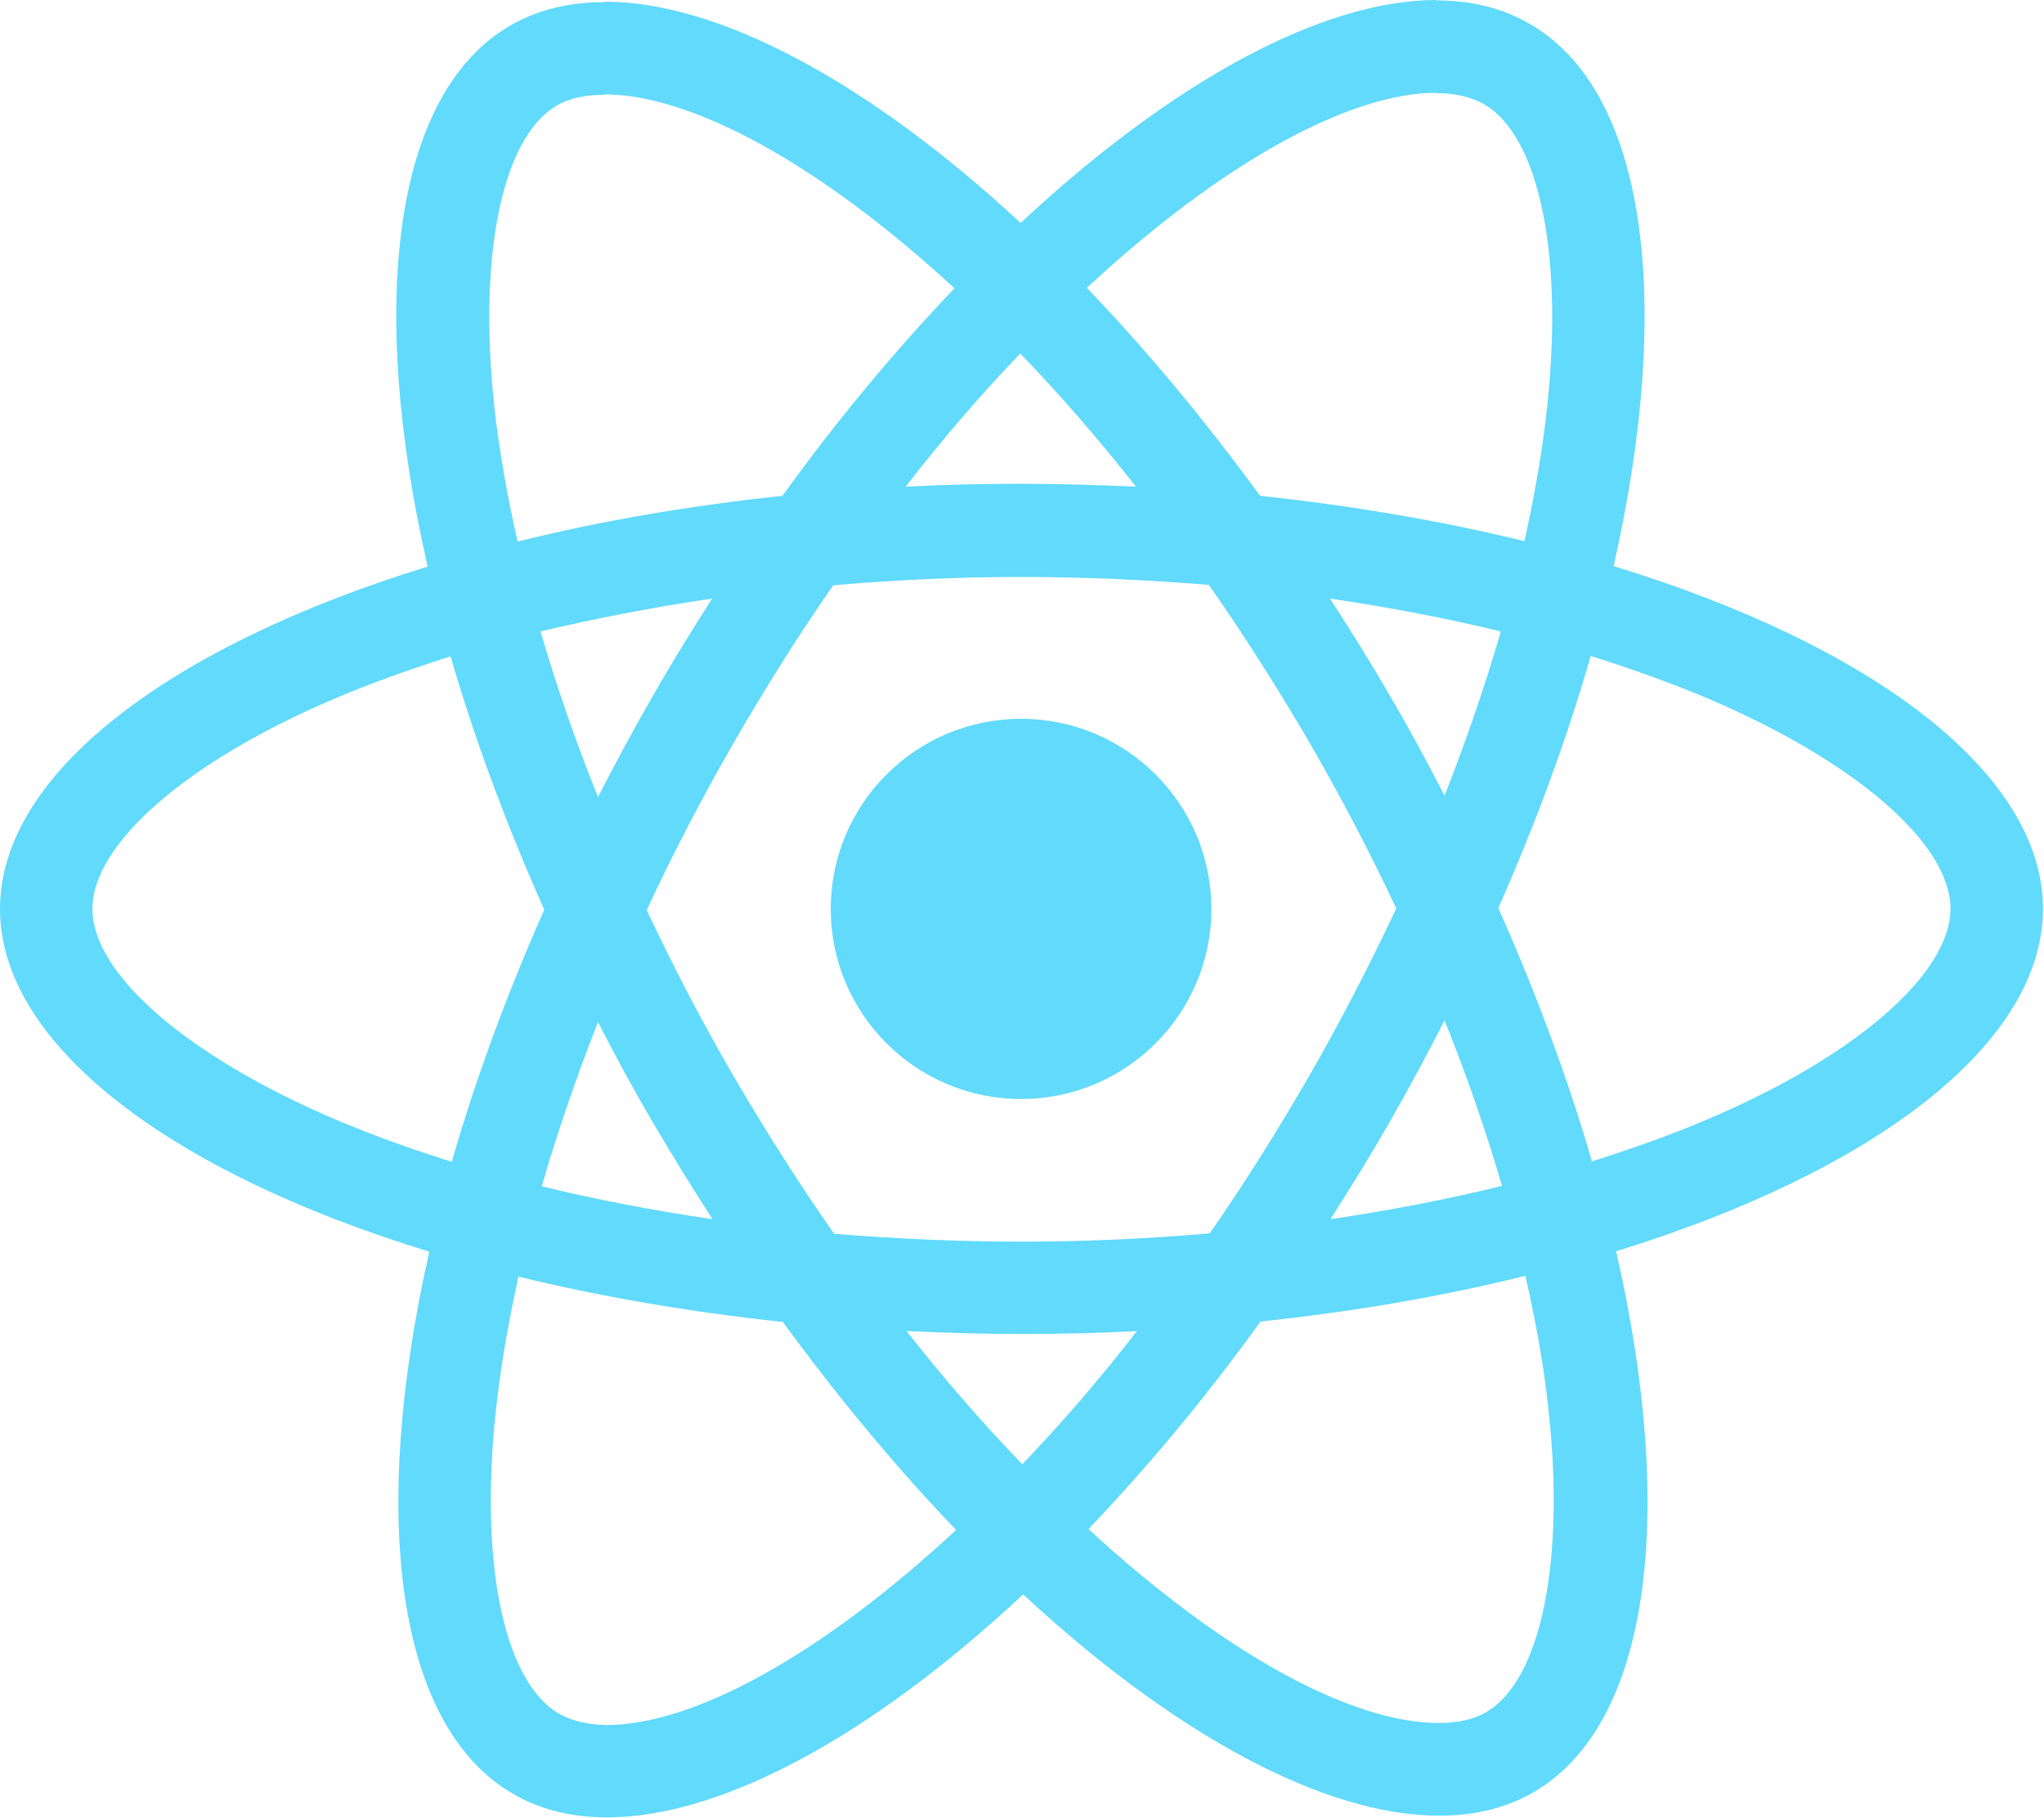
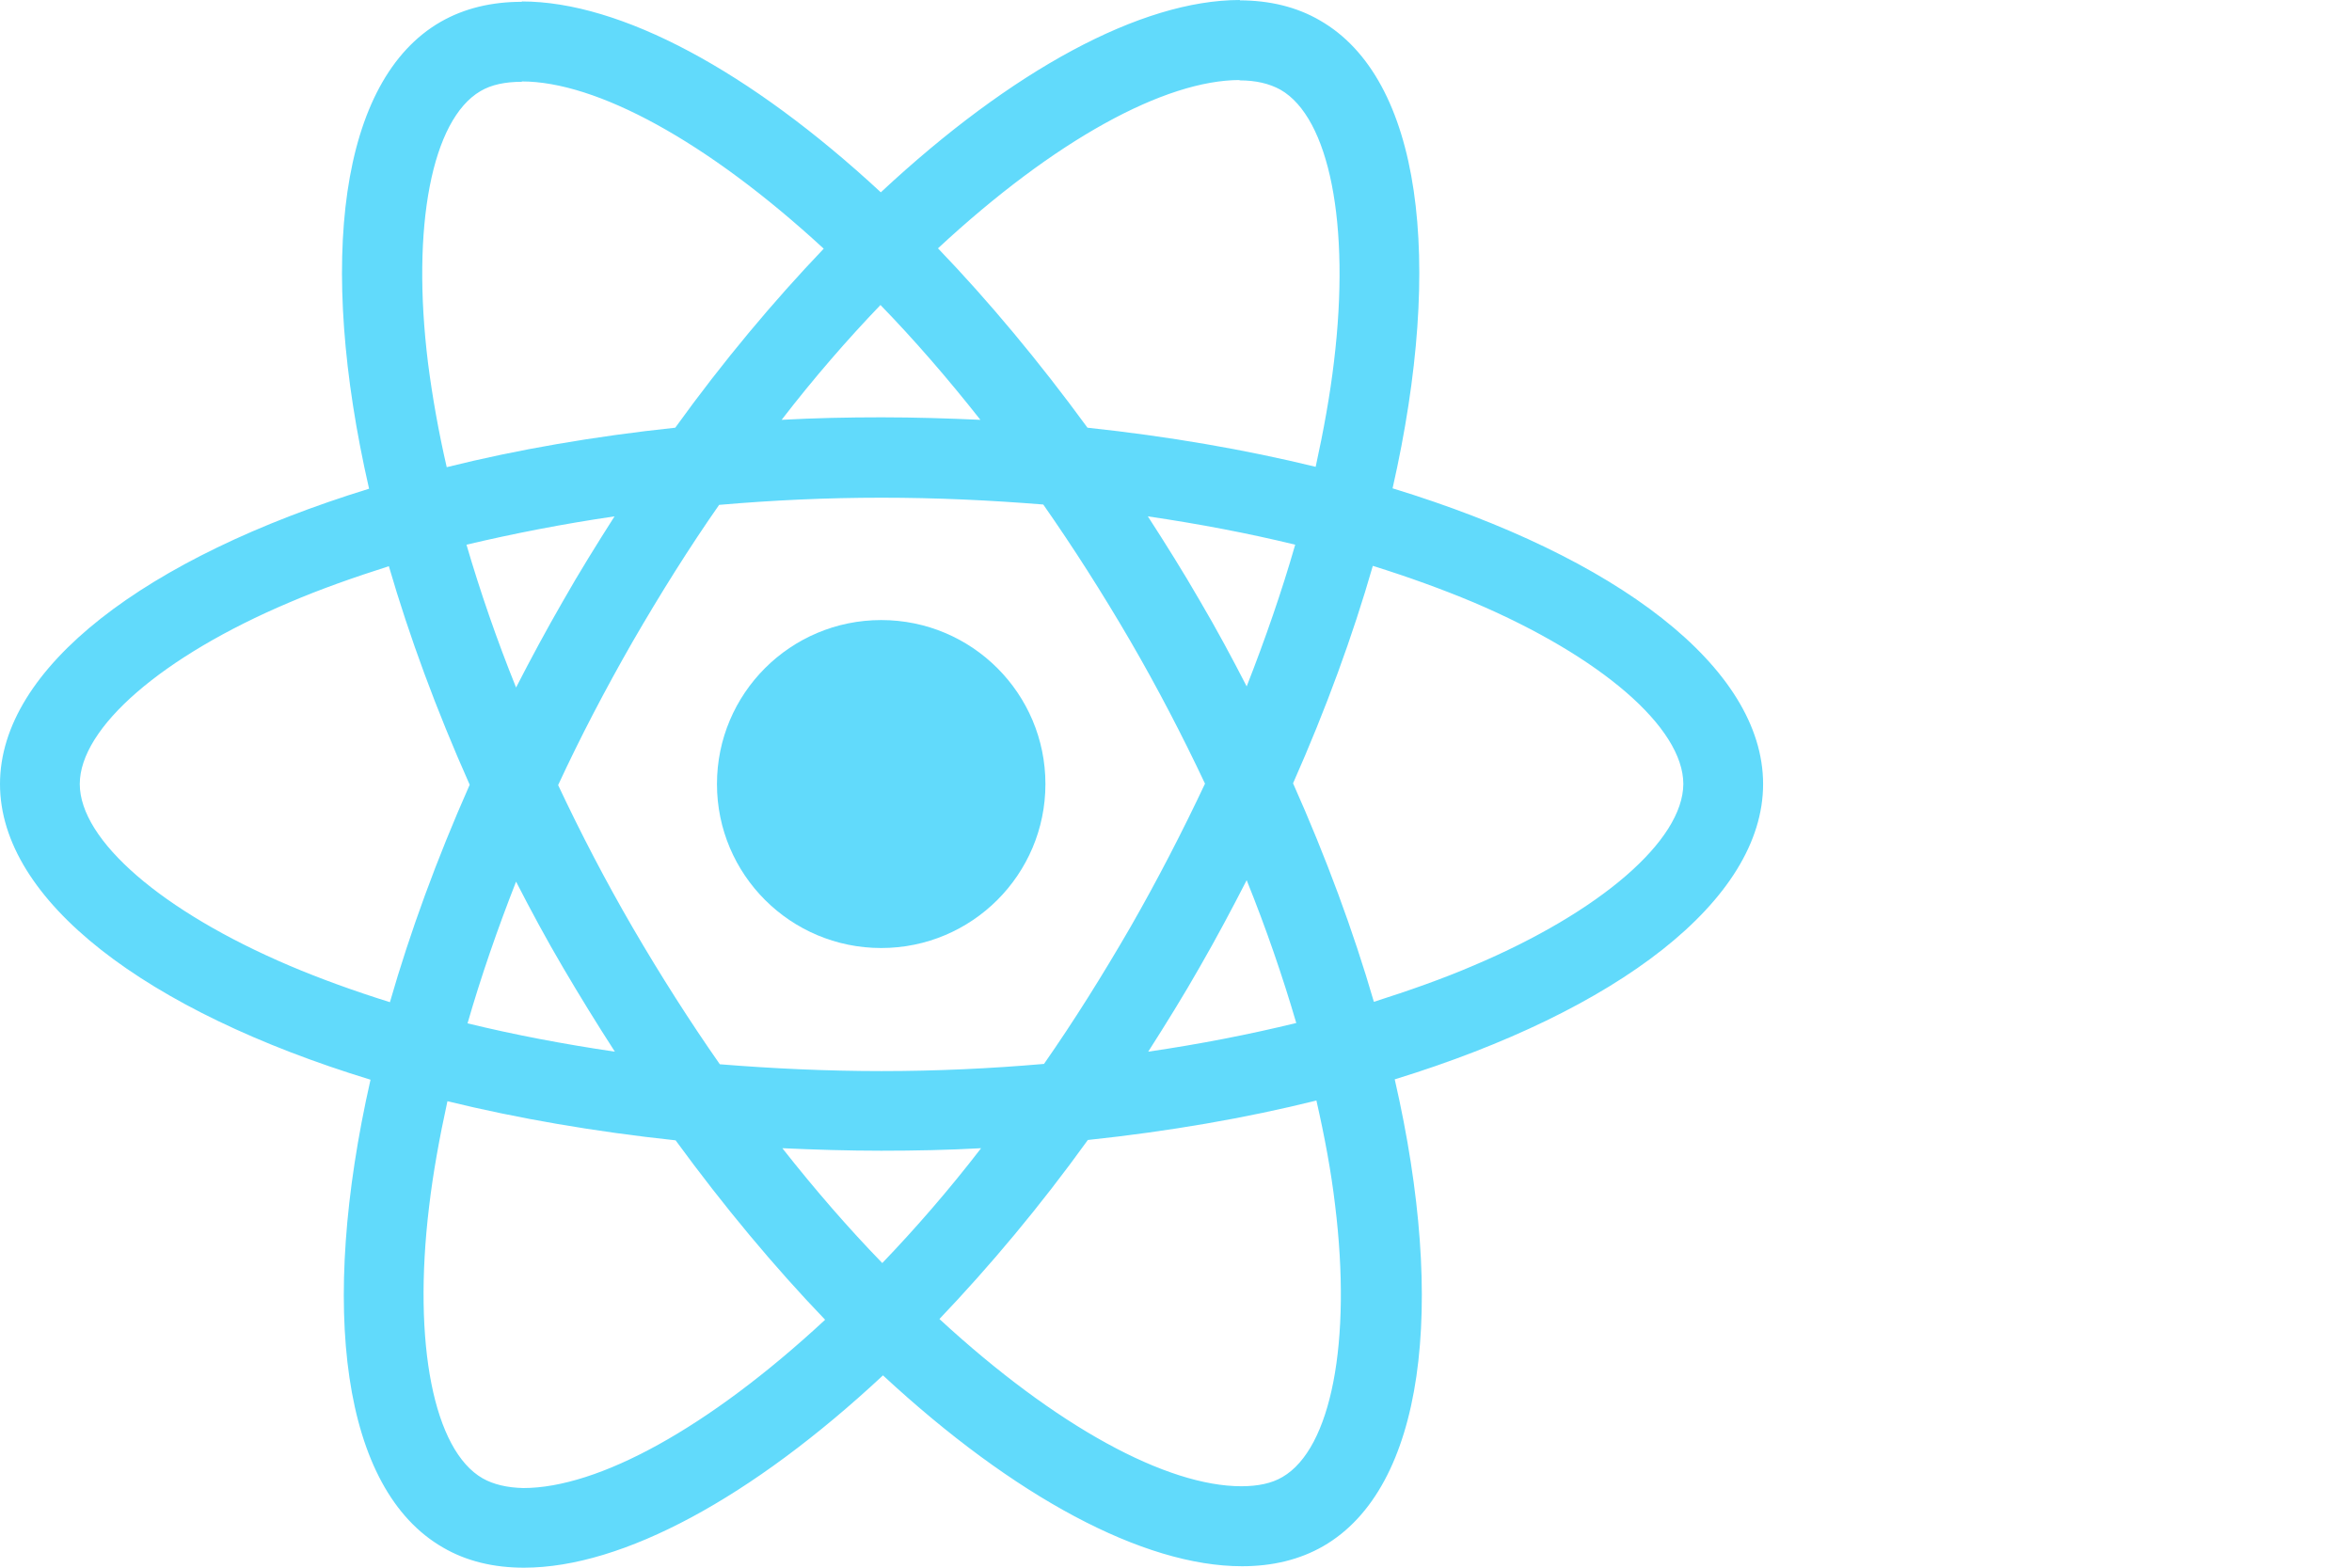
- <svg xmlns="http://www.w3.org/2000/svg" width="45" height="40" viewBox="0 0 45 40" fill="none">
-   <path d="M44.977 20.005C44.977 17.029 41.246 14.209 35.525 12.46C36.845 6.638 36.259 2.005 33.673 0.522C33.077 0.174 32.381 0.009 31.62 0.009V2.051C32.041 2.051 32.381 2.133 32.665 2.289C33.912 3.003 34.453 5.722 34.031 9.22C33.93 10.08 33.765 10.986 33.563 11.911C31.766 11.472 29.805 11.133 27.742 10.913C26.504 9.22 25.221 7.681 23.928 6.336C26.917 3.561 29.722 2.042 31.629 2.042V0C29.108 0 25.807 1.794 22.47 4.907C19.133 1.813 15.833 0.037 13.312 0.037V2.078C15.209 2.078 18.024 3.589 21.013 6.345C19.729 7.691 18.446 9.22 17.226 10.913C15.154 11.133 13.193 11.472 11.396 11.92C11.185 11.005 11.029 10.117 10.919 9.265C10.488 5.768 11.02 3.049 12.257 2.325C12.532 2.161 12.89 2.087 13.312 2.087V0.046C12.542 0.046 11.845 0.211 11.24 0.558C8.664 2.042 8.086 6.665 9.415 12.47C3.713 14.227 0 17.038 0 20.005C0 22.98 3.731 25.8 9.452 27.549C8.132 33.371 8.719 38.004 11.304 39.487C11.9 39.835 12.597 40 13.367 40C15.888 40 19.188 38.206 22.525 35.093C25.862 38.187 29.163 39.963 31.684 39.963C32.454 39.963 33.151 39.799 33.756 39.451C36.332 37.968 36.91 33.344 35.58 27.54C41.264 25.791 44.977 22.971 44.977 20.005ZM33.041 13.898C32.702 15.079 32.28 16.297 31.803 17.514C31.427 16.782 31.033 16.049 30.602 15.317C30.18 14.585 29.731 13.87 29.282 13.175C30.584 13.367 31.84 13.605 33.041 13.898ZM28.842 23.648C28.127 24.884 27.393 26.056 26.633 27.146C25.267 27.265 23.882 27.329 22.489 27.329C21.104 27.329 19.72 27.265 18.363 27.155C17.602 26.066 16.86 24.903 16.145 23.676C15.448 22.477 14.815 21.259 14.238 20.032C14.806 18.805 15.448 17.578 16.135 16.379C16.85 15.143 17.584 13.971 18.345 12.882C19.711 12.763 21.095 12.699 22.489 12.699C23.873 12.699 25.257 12.763 26.614 12.873C27.375 13.962 28.118 15.125 28.833 16.352C29.529 17.551 30.162 18.769 30.74 19.995C30.162 21.222 29.529 22.449 28.842 23.648ZM31.803 22.458C32.298 23.685 32.72 24.912 33.068 26.102C31.867 26.395 30.602 26.642 29.291 26.834C29.74 26.13 30.19 25.406 30.611 24.665C31.033 23.932 31.427 23.191 31.803 22.458ZM22.507 32.227C21.654 31.348 20.802 30.369 19.958 29.297C20.783 29.334 21.627 29.361 22.48 29.361C23.341 29.361 24.194 29.343 25.028 29.297C24.203 30.369 23.35 31.348 22.507 32.227ZM15.686 26.834C14.384 26.642 13.128 26.404 11.927 26.111C12.267 24.93 12.688 23.712 13.165 22.495C13.541 23.227 13.935 23.96 14.366 24.692C14.797 25.425 15.237 26.139 15.686 26.834ZM22.461 7.782C23.314 8.661 24.166 9.641 25.01 10.712C24.185 10.675 23.341 10.648 22.489 10.648C21.627 10.648 20.774 10.666 19.94 10.712C20.765 9.641 21.618 8.661 22.461 7.782ZM15.677 13.175C15.228 13.88 14.778 14.603 14.357 15.345C13.935 16.077 13.541 16.809 13.165 17.542C12.67 16.315 12.248 15.088 11.9 13.898C13.101 13.614 14.366 13.367 15.677 13.175ZM7.38 24.637C4.135 23.255 2.035 21.442 2.035 20.005C2.035 18.567 4.135 16.745 7.38 15.372C8.169 15.033 9.03 14.731 9.92 14.447C10.442 16.242 11.13 18.109 11.982 20.023C11.139 21.927 10.46 23.786 9.947 25.571C9.039 25.287 8.178 24.976 7.38 24.637ZM12.312 37.72C11.066 37.006 10.525 34.287 10.946 30.79C11.047 29.929 11.212 29.023 11.414 28.098C13.211 28.537 15.173 28.876 17.235 29.096C18.473 30.79 19.757 32.328 21.049 33.674C18.061 36.448 15.255 37.968 13.348 37.968C12.936 37.958 12.587 37.876 12.312 37.72ZM34.058 30.744C34.489 34.241 33.958 36.96 32.72 37.684C32.445 37.849 32.087 37.922 31.666 37.922C29.768 37.922 26.953 36.411 23.965 33.655C25.248 32.309 26.532 30.78 27.751 29.087C29.823 28.867 31.785 28.528 33.582 28.08C33.792 29.004 33.958 29.892 34.058 30.744ZM37.588 24.637C36.8 24.976 35.938 25.278 35.048 25.562C34.526 23.767 33.838 21.9 32.986 19.986C33.829 18.082 34.508 16.223 35.021 14.438C35.929 14.722 36.79 15.033 37.597 15.372C40.843 16.754 42.942 18.567 42.942 20.005C42.933 21.442 40.833 23.264 37.588 24.637Z" fill="#61DAFB" />
+ <svg xmlns="http://www.w3.org/2000/svg" width="60" height="40" viewBox="0 0 60 40" fill="none">
+   <path d="M44.977 20.005C44.977 17.029 41.246 14.209 35.525 12.46C36.845 6.638 36.259 2.005 33.673 0.522C33.077 0.174 32.381 0.009 31.62 0.009V2.051C32.041 2.051 32.381 2.133 32.665 2.289C33.912 3.003 34.453 5.722 34.031 9.22C33.93 10.08 33.765 10.986 33.563 11.911C31.766 11.472 29.805 11.133 27.742 10.913C26.504 9.22 25.221 7.681 23.928 6.336C26.917 3.561 29.722 2.042 31.629 2.042V0C29.108 0 25.807 1.794 22.47 4.907C19.133 1.813 15.833 0.037 13.312 0.037V2.078C15.209 2.078 18.024 3.589 21.013 6.345C19.729 7.691 18.446 9.22 17.226 10.913C15.154 11.133 13.193 11.472 11.396 11.92C11.185 11.005 11.029 10.117 10.919 9.265C10.488 5.768 11.02 3.049 12.257 2.325C12.532 2.161 12.89 2.087 13.312 2.087V0.046C12.542 0.046 11.845 0.211 11.24 0.558C8.664 2.042 8.086 6.665 9.415 12.47C3.713 14.227 0 17.038 0 20.005C0 22.98 3.731 25.8 9.452 27.549C8.132 33.371 8.719 38.004 11.304 39.487C11.9 39.835 12.597 40 13.367 40C15.888 40 19.188 38.206 22.525 35.093C25.862 38.187 29.163 39.963 31.684 39.963C32.454 39.963 33.151 39.799 33.756 39.451C36.332 37.968 36.91 33.344 35.58 27.54C41.264 25.791 44.977 22.971 44.977 20.005V20.005ZM33.041 13.898C32.702 15.079 32.28 16.297 31.803 17.514C31.427 16.782 31.033 16.049 30.602 15.317C30.18 14.585 29.731 13.87 29.282 13.175C30.584 13.367 31.84 13.605 33.041 13.898ZM28.842 23.648C28.127 24.884 27.393 26.056 26.633 27.146C25.267 27.265 23.882 27.329 22.489 27.329C21.104 27.329 19.72 27.265 18.363 27.155C17.602 26.066 16.86 24.903 16.145 23.676C15.448 22.477 14.815 21.259 14.238 20.032C14.806 18.805 15.448 17.578 16.135 16.379C16.85 15.143 17.584 13.971 18.345 12.882C19.711 12.763 21.095 12.699 22.489 12.699C23.873 12.699 25.257 12.763 26.614 12.873C27.375 13.962 28.118 15.125 28.833 16.352C29.529 17.551 30.162 18.769 30.74 19.995C30.162 21.222 29.529 22.449 28.842 23.648ZM31.803 22.458C32.298 23.685 32.72 24.912 33.068 26.102C31.867 26.395 30.602 26.642 29.291 26.834C29.74 26.13 30.19 25.406 30.611 24.665C31.033 23.932 31.427 23.191 31.803 22.458ZM22.507 32.227C21.654 31.348 20.802 30.369 19.958 29.297C20.783 29.334 21.627 29.361 22.48 29.361C23.341 29.361 24.194 29.343 25.028 29.297C24.203 30.369 23.35 31.348 22.507 32.227ZM15.686 26.834C14.384 26.642 13.128 26.404 11.927 26.111C12.267 24.93 12.688 23.712 13.165 22.495C13.541 23.227 13.935 23.96 14.366 24.692C14.797 25.425 15.237 26.139 15.686 26.834ZM22.461 7.782C23.314 8.661 24.166 9.641 25.01 10.712C24.185 10.675 23.341 10.648 22.489 10.648C21.627 10.648 20.774 10.666 19.94 10.712C20.765 9.641 21.618 8.661 22.461 7.782ZM15.677 13.175C15.228 13.88 14.778 14.603 14.357 15.345C13.935 16.077 13.541 16.809 13.165 17.542C12.67 16.315 12.248 15.088 11.9 13.898C13.101 13.614 14.366 13.367 15.677 13.175V13.175ZM7.38 24.637C4.135 23.255 2.035 21.442 2.035 20.005C2.035 18.567 4.135 16.745 7.38 15.372C8.169 15.033 9.03 14.731 9.92 14.447C10.442 16.242 11.13 18.109 11.982 20.023C11.139 21.927 10.46 23.786 9.947 25.571C9.039 25.287 8.178 24.976 7.38 24.637ZM12.312 37.72C11.066 37.006 10.525 34.287 10.946 30.79C11.047 29.929 11.212 29.023 11.414 28.098C13.211 28.537 15.173 28.876 17.235 29.096C18.473 30.79 19.757 32.328 21.049 33.674C18.061 36.448 15.255 37.968 13.348 37.968C12.936 37.958 12.587 37.876 12.312 37.72V37.72ZM34.058 30.744C34.489 34.241 33.958 36.96 32.72 37.684C32.445 37.849 32.087 37.922 31.666 37.922C29.768 37.922 26.953 36.411 23.965 33.655C25.248 32.309 26.532 30.78 27.751 29.087C29.823 28.867 31.785 28.528 33.582 28.08C33.792 29.004 33.958 29.892 34.058 30.744V30.744ZM37.588 24.637C36.8 24.976 35.938 25.278 35.048 25.562C34.526 23.767 33.838 21.9 32.986 19.986C33.829 18.082 34.508 16.223 35.021 14.438C35.929 14.722 36.79 15.033 37.597 15.372C40.843 16.754 42.942 18.567 42.942 20.005C42.933 21.442 40.833 23.264 37.588 24.637V24.637Z" fill="#61DAFB" />
  <path d="M22.48 24.189C24.793 24.189 26.669 22.316 26.669 20.005C26.669 17.694 24.793 15.821 22.48 15.821C20.166 15.821 18.29 17.694 18.29 20.005C18.29 22.316 20.166 24.189 22.48 24.189Z" fill="#61DAFB" />
</svg>
